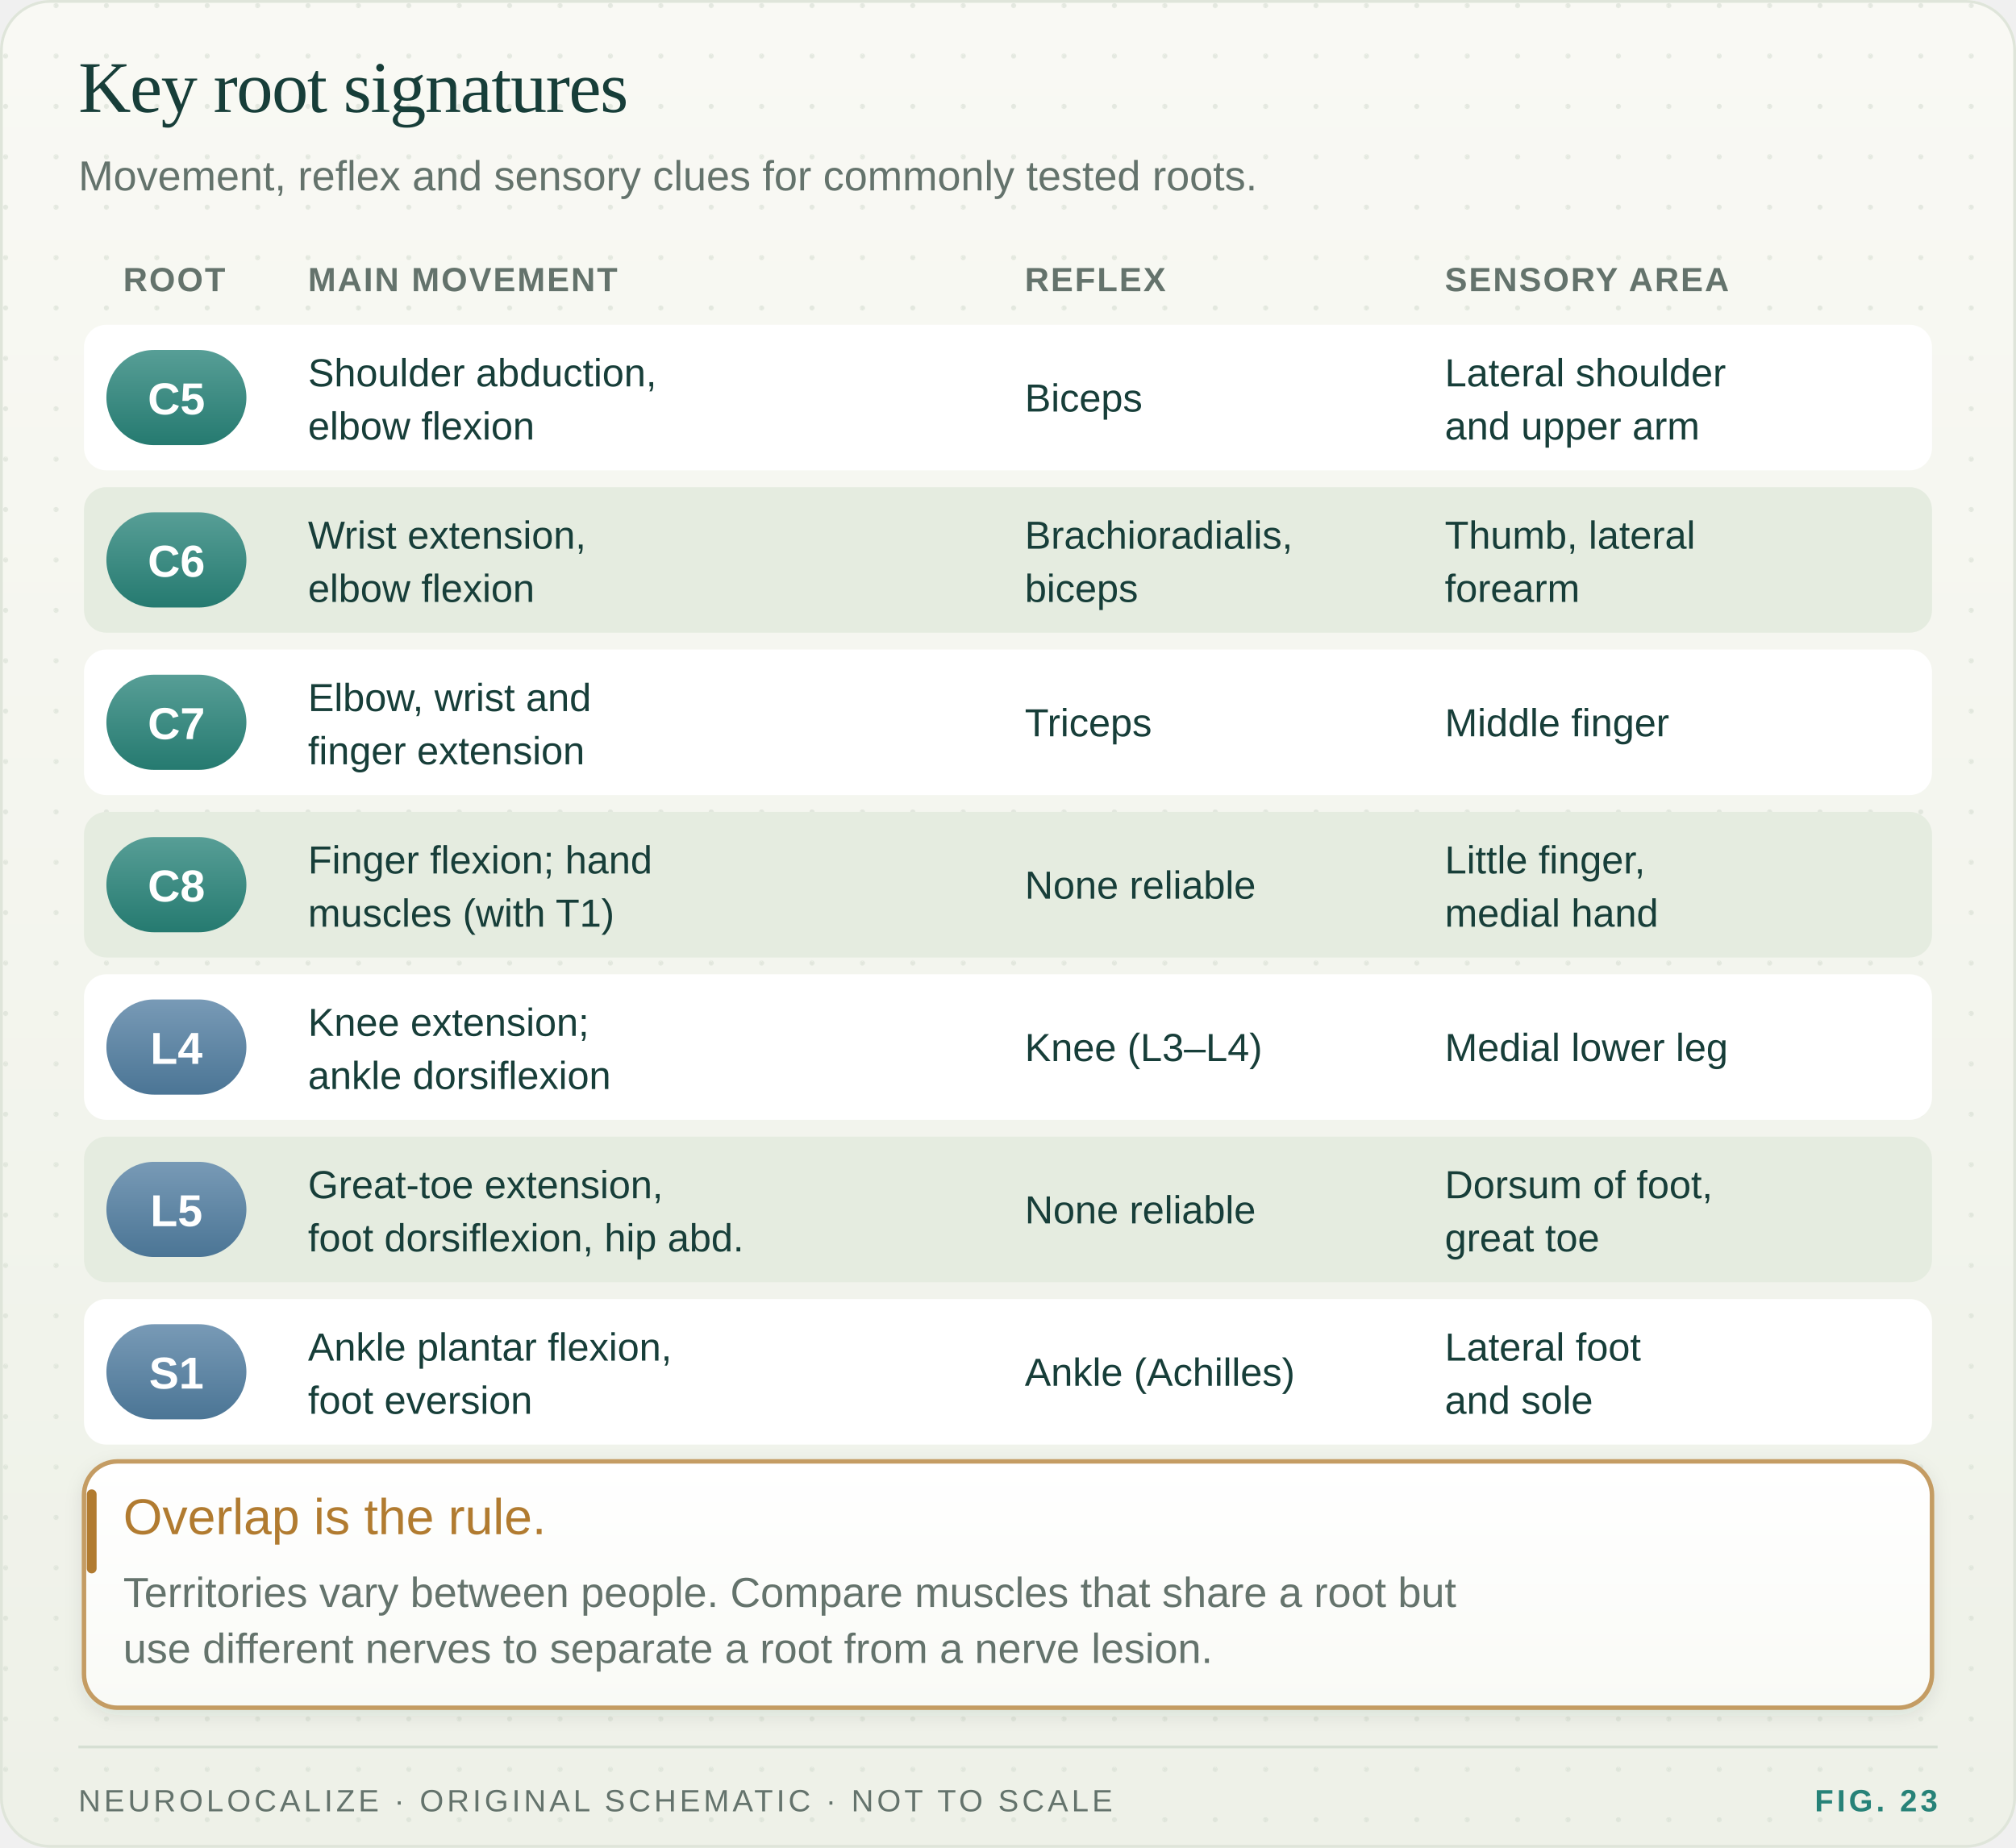
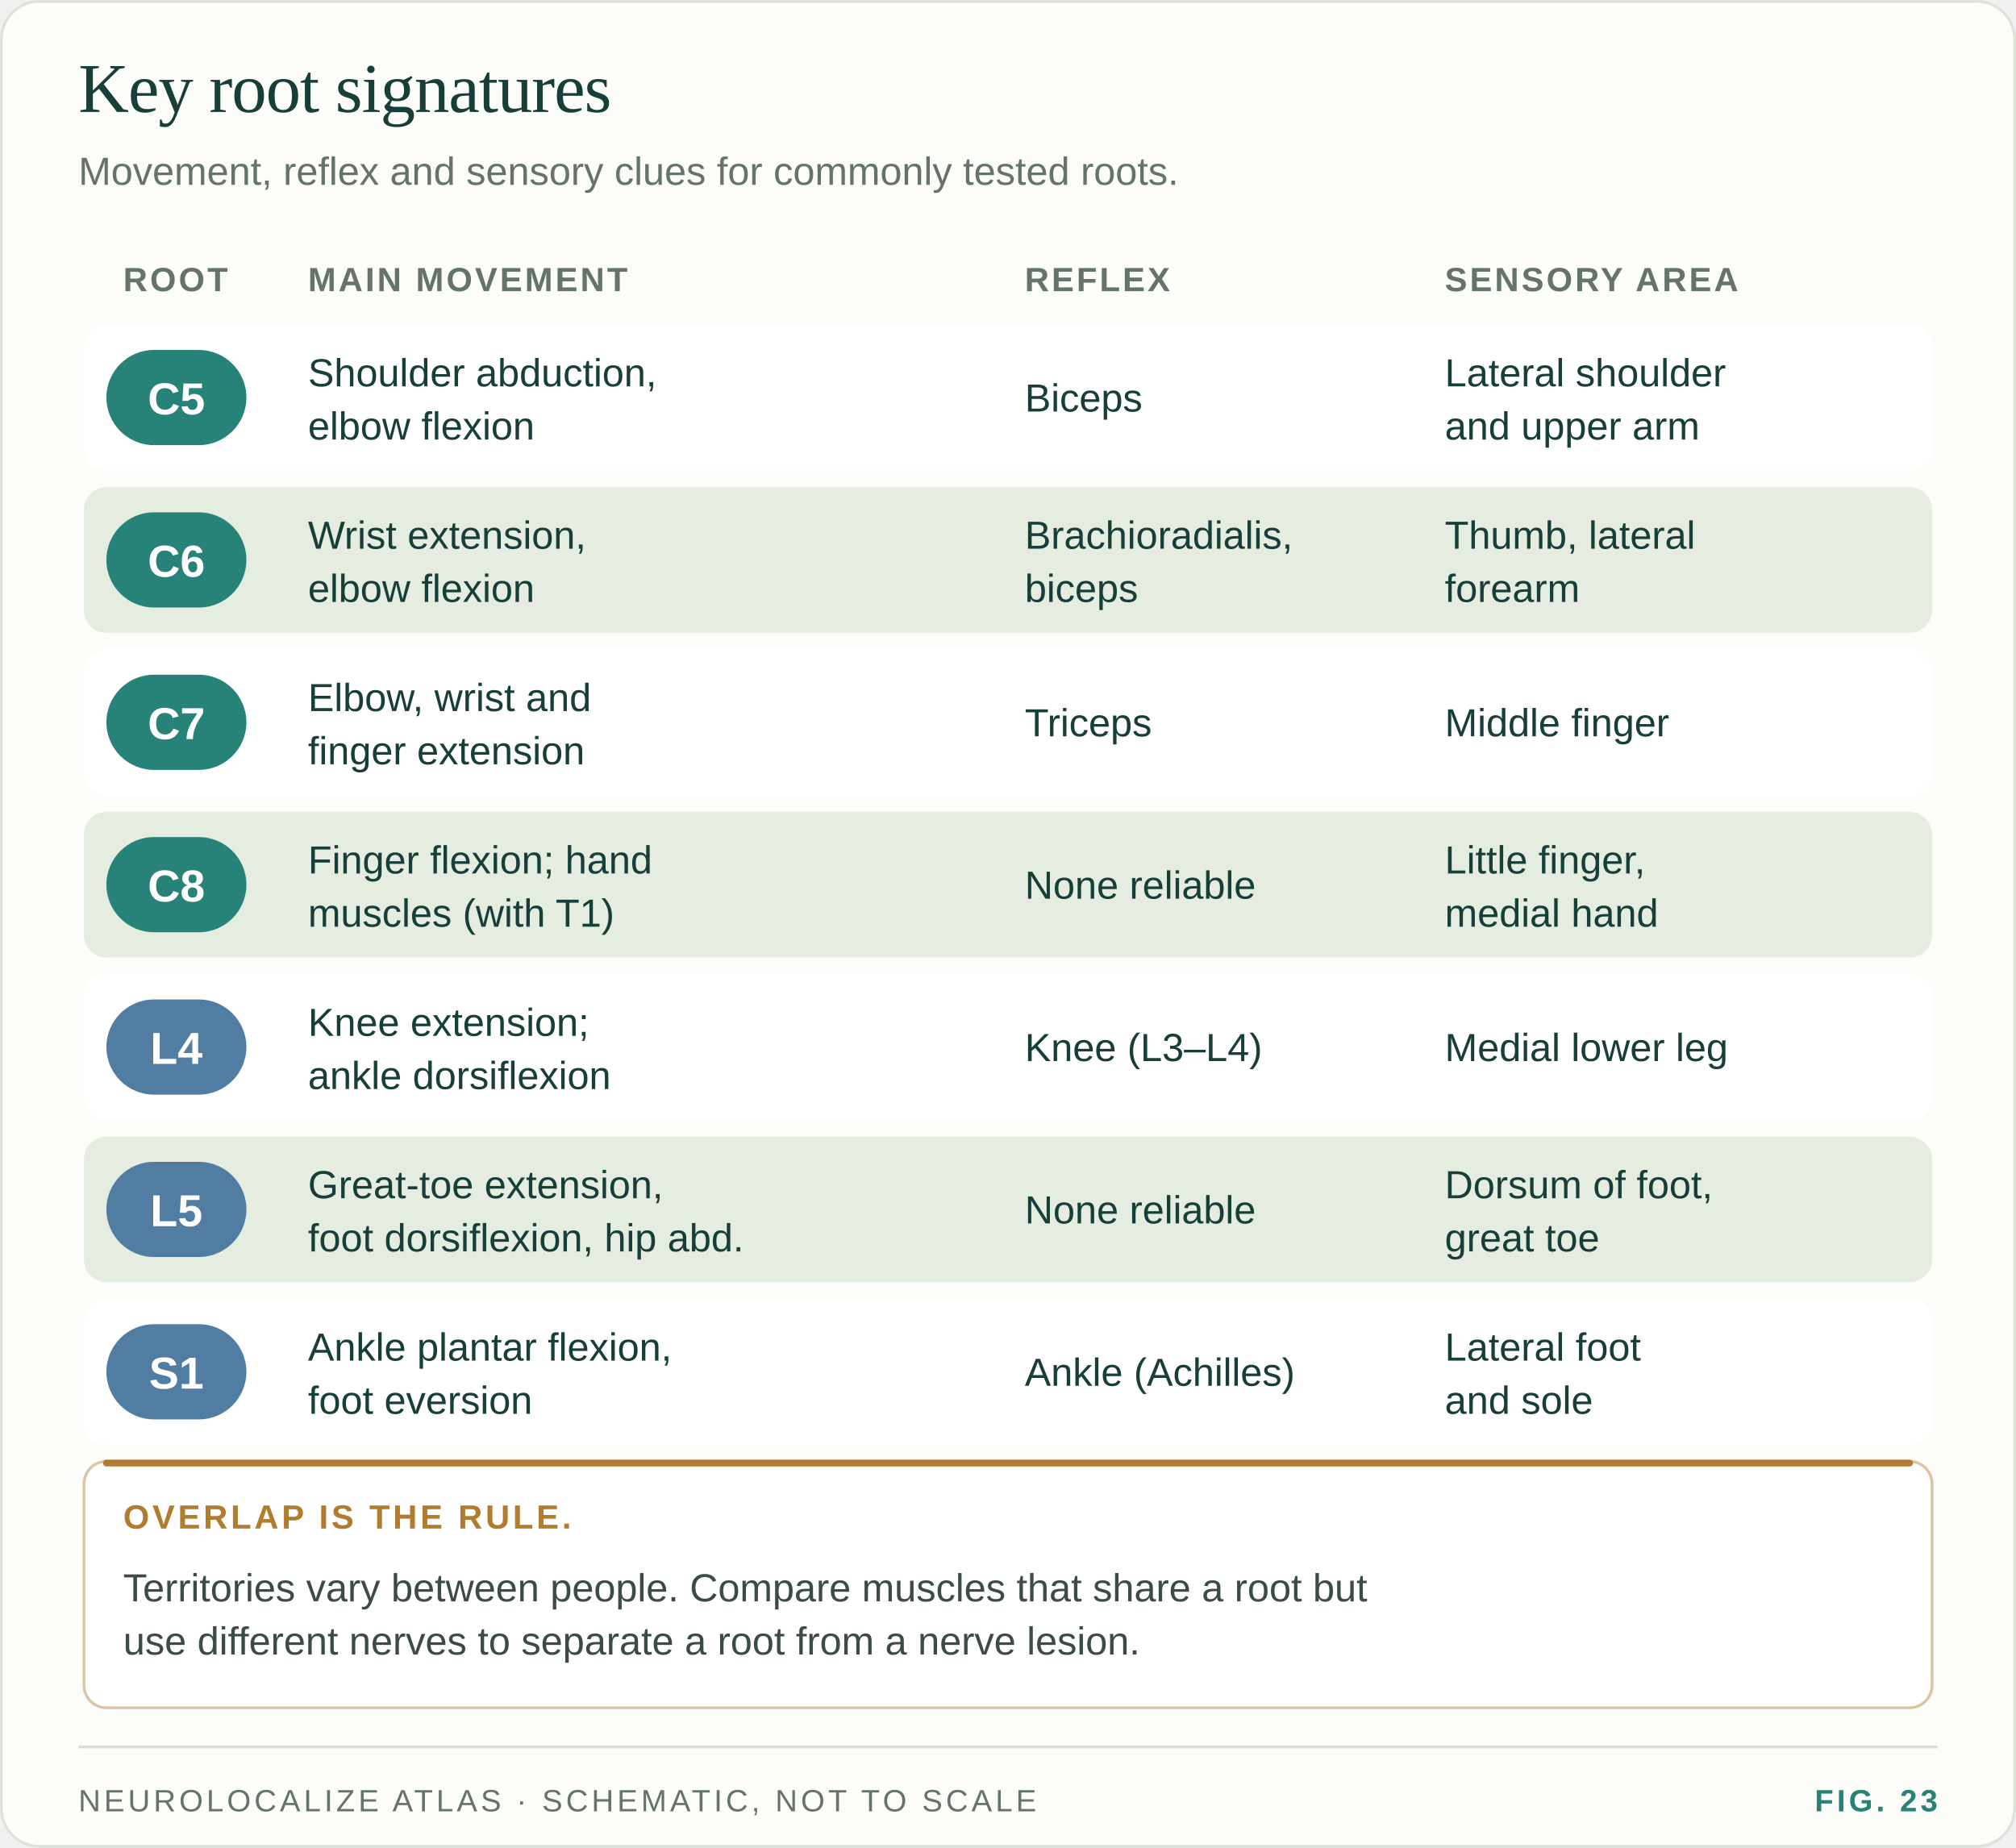
<svg xmlns="http://www.w3.org/2000/svg" width="720" height="660" viewBox="0 0 720 660" role="img">
  <defs>
    <linearGradient id="bg" x1="0" y1="0" x2="0" y2="1">
      <stop offset="0" stop-color="#f9f9f4" />
      <stop offset="1" stop-color="#eef1e8" />
    </linearGradient>
    <linearGradient id="card" x1="0" y1="0" x2="0" y2="1">
      <stop offset="0" stop-color="#ffffff" />
      <stop offset="1" stop-color="#f9faf6" />
    </linearGradient>
    <pattern id="dots" width="18" height="18" patternUnits="userSpaceOnUse">
      <circle cx="2" cy="2" r=".9" fill="#d3dbcf" />
    </pattern>
    <filter id="shadow" x="-10%" y="-10%" width="120%" height="130%">
      <feDropShadow dx="0" dy="2" stdDeviation="3" flood-color="#173e39" flood-opacity=".09" />
    </filter>
    <filter id="lift" x="-40%" y="-40%" width="180%" height="190%">
      <feDropShadow dx="0" dy="1.2" stdDeviation="1.4" flood-color="#173e39" flood-opacity=".22" />
    </filter>
-     <linearGradient id="g278278" x1="0" y1="0" x2="0" y2="1">
-       <stop offset="0" stop-color="#579e96" />
-       <stop offset="1" stop-color="#257a70" />
-     </linearGradient>
-     <linearGradient id="g527da2" x1="0" y1="0" x2="0" y2="1">
-       <stop offset="0" stop-color="#789ab6" />
-       <stop offset="1" stop-color="#4b7595" />
-     </linearGradient>
  </defs>
-   <rect width="720" height="660" rx="18" fill="url(#bg)" />
-   <rect width="720" height="660" rx="18" fill="url(#dots)" opacity=".55" />
-   <rect x=".5" y=".5" width="719" height="659" rx="17.5" fill="none" stroke="#dfe5da" />
+   <rect width="720" height="660" rx="14" fill="#fcfcf9" />
+   <rect x=".5" y=".5" width="719" height="659" rx="13.5" fill="none" stroke="#dde3d8" />
  <g font-family="Arial,Helvetica,sans-serif">
-     <text x="28" y="40" font-size="26" fill="#173e39" font-family="Georgia,'Times New Roman',serif" letter-spacing="-.4">Key root signatures</text>
-     <text x="28" y="68" font-size="15" fill="#64736c" text-anchor="start">Movement, reflex and sensory clues for commonly tested roots.</text>
-     <text x="44" y="104" font-size="12" fill="#64736c" text-anchor="start" font-weight="700" letter-spacing=".6">ROOT</text>
-     <text x="110" y="104" font-size="12" fill="#64736c" text-anchor="start" font-weight="700" letter-spacing=".6">MAIN MOVEMENT</text>
-     <text x="366" y="104" font-size="12" fill="#64736c" text-anchor="start" font-weight="700" letter-spacing=".6">REFLEX</text>
-     <text x="516" y="104" font-size="12" fill="#64736c" text-anchor="start" font-weight="700" letter-spacing=".6">SENSORY AREA</text>
+     <text x="28" y="40" font-size="25" fill="#173e39" font-family="Georgia,'Times New Roman',serif" letter-spacing="-.3">Key root signatures</text>
+     <text x="28" y="66" font-size="14" fill="#64736c" text-anchor="start">Movement, reflex and sensory clues for commonly tested roots.</text>
+     <text x="44" y="104" font-size="12" fill="#64736c" text-anchor="start" font-weight="700" letter-spacing=".9">ROOT</text>
+     <text x="110" y="104" font-size="12" fill="#64736c" text-anchor="start" font-weight="700" letter-spacing=".9">MAIN MOVEMENT</text>
+     <text x="366" y="104" font-size="12" fill="#64736c" text-anchor="start" font-weight="700" letter-spacing=".9">REFLEX</text>
+     <text x="516" y="104" font-size="12" fill="#64736c" text-anchor="start" font-weight="700" letter-spacing=".9">SENSORY AREA</text>
    <rect x="30" y="116" width="660" height="52" rx="8" fill="#ffffff" />
-     <rect x="38" y="125" width="50" height="34" rx="17" fill="url(#g278278)" />
+     <rect x="38" y="125" width="50" height="34" rx="17" fill="#278278" />
    <text x="63" y="148" font-size="16" fill="#ffffff" text-anchor="middle" font-weight="700">C5</text>
    <text x="110" y="138" font-size="14" fill="#173e39" text-anchor="start">Shoulder abduction,</text>
    <text x="110" y="157" font-size="14" fill="#173e39" text-anchor="start">elbow flexion</text>
    <text x="366" y="147" font-size="14" fill="#173e39" text-anchor="start">Biceps</text>
    <text x="516" y="138" font-size="14" fill="#173e39" text-anchor="start">Lateral shoulder</text>
    <text x="516" y="157" font-size="14" fill="#173e39" text-anchor="start">and upper arm</text>
    <rect x="30" y="174" width="660" height="52" rx="8" fill="#e5ece0" />
-     <rect x="38" y="183" width="50" height="34" rx="17" fill="url(#g278278)" />
+     <rect x="38" y="183" width="50" height="34" rx="17" fill="#278278" />
    <text x="63" y="206" font-size="16" fill="#ffffff" text-anchor="middle" font-weight="700">C6</text>
    <text x="110" y="196" font-size="14" fill="#173e39" text-anchor="start">Wrist extension,</text>
    <text x="110" y="215" font-size="14" fill="#173e39" text-anchor="start">elbow flexion</text>
    <text x="366" y="196" font-size="14" fill="#173e39" text-anchor="start">Brachioradialis,</text>
    <text x="366" y="215" font-size="14" fill="#173e39" text-anchor="start">biceps</text>
    <text x="516" y="196" font-size="14" fill="#173e39" text-anchor="start">Thumb, lateral</text>
    <text x="516" y="215" font-size="14" fill="#173e39" text-anchor="start">forearm</text>
    <rect x="30" y="232" width="660" height="52" rx="8" fill="#ffffff" />
-     <rect x="38" y="241" width="50" height="34" rx="17" fill="url(#g278278)" />
+     <rect x="38" y="241" width="50" height="34" rx="17" fill="#278278" />
    <text x="63" y="264" font-size="16" fill="#ffffff" text-anchor="middle" font-weight="700">C7</text>
    <text x="110" y="254" font-size="14" fill="#173e39" text-anchor="start">Elbow, wrist and</text>
    <text x="110" y="273" font-size="14" fill="#173e39" text-anchor="start">finger extension</text>
    <text x="366" y="263" font-size="14" fill="#173e39" text-anchor="start">Triceps</text>
    <text x="516" y="263" font-size="14" fill="#173e39" text-anchor="start">Middle finger</text>
    <rect x="30" y="290" width="660" height="52" rx="8" fill="#e5ece0" />
-     <rect x="38" y="299" width="50" height="34" rx="17" fill="url(#g278278)" />
+     <rect x="38" y="299" width="50" height="34" rx="17" fill="#278278" />
    <text x="63" y="322" font-size="16" fill="#ffffff" text-anchor="middle" font-weight="700">C8</text>
    <text x="110" y="312" font-size="14" fill="#173e39" text-anchor="start">Finger flexion; hand</text>
    <text x="110" y="331" font-size="14" fill="#173e39" text-anchor="start">muscles (with T1)</text>
    <text x="366" y="321" font-size="14" fill="#173e39" text-anchor="start">None reliable</text>
    <text x="516" y="312" font-size="14" fill="#173e39" text-anchor="start">Little finger,</text>
    <text x="516" y="331" font-size="14" fill="#173e39" text-anchor="start">medial hand</text>
    <rect x="30" y="348" width="660" height="52" rx="8" fill="#ffffff" />
-     <rect x="38" y="357" width="50" height="34" rx="17" fill="url(#g527da2)" />
+     <rect x="38" y="357" width="50" height="34" rx="17" fill="#527da2" />
    <text x="63" y="380" font-size="16" fill="#ffffff" text-anchor="middle" font-weight="700">L4</text>
    <text x="110" y="370" font-size="14" fill="#173e39" text-anchor="start">Knee extension;</text>
    <text x="110" y="389" font-size="14" fill="#173e39" text-anchor="start">ankle dorsiflexion</text>
    <text x="366" y="379" font-size="14" fill="#173e39" text-anchor="start">Knee (L3–L4)</text>
    <text x="516" y="379" font-size="14" fill="#173e39" text-anchor="start">Medial lower leg</text>
    <rect x="30" y="406" width="660" height="52" rx="8" fill="#e5ece0" />
-     <rect x="38" y="415" width="50" height="34" rx="17" fill="url(#g527da2)" />
+     <rect x="38" y="415" width="50" height="34" rx="17" fill="#527da2" />
    <text x="63" y="438" font-size="16" fill="#ffffff" text-anchor="middle" font-weight="700">L5</text>
    <text x="110" y="428" font-size="14" fill="#173e39" text-anchor="start">Great-toe extension,</text>
    <text x="110" y="447" font-size="14" fill="#173e39" text-anchor="start">foot dorsiflexion, hip abd.</text>
    <text x="366" y="437" font-size="14" fill="#173e39" text-anchor="start">None reliable</text>
    <text x="516" y="428" font-size="14" fill="#173e39" text-anchor="start">Dorsum of foot,</text>
    <text x="516" y="447" font-size="14" fill="#173e39" text-anchor="start">great toe</text>
    <rect x="30" y="464" width="660" height="52" rx="8" fill="#ffffff" />
-     <rect x="38" y="473" width="50" height="34" rx="17" fill="url(#g527da2)" />
+     <rect x="38" y="473" width="50" height="34" rx="17" fill="#527da2" />
    <text x="63" y="496" font-size="16" fill="#ffffff" text-anchor="middle" font-weight="700">S1</text>
    <text x="110" y="486" font-size="14" fill="#173e39" text-anchor="start">Ankle plantar flexion,</text>
    <text x="110" y="505" font-size="14" fill="#173e39" text-anchor="start">foot eversion</text>
    <text x="366" y="495" font-size="14" fill="#173e39" text-anchor="start">Ankle (Achilles)</text>
    <text x="516" y="486" font-size="14" fill="#173e39" text-anchor="start">Lateral foot</text>
    <text x="516" y="505" font-size="14" fill="#173e39" text-anchor="start">and sole</text>
-     <rect x="30" y="522" width="660" height="88" rx="12" fill="url(#card)" stroke="#c49c64" stroke-width="1.6" filter="url(#shadow)" />
-     <rect x="31" y="532" width="3.5" height="30" rx="1.75" fill="#b17b30" />
-     <text x="44" y="548" font-size="18" fill="#b17b30" text-anchor="start">Overlap is the rule.</text>
-     <text x="44" y="574" font-size="15" fill="#64736c" text-anchor="start">Territories vary between people. Compare muscles that share a root but</text>
-     <text x="44" y="594" font-size="15" fill="#64736c" text-anchor="start">use different nerves to separate a root from a nerve lesion.</text>
+     <rect x="30" y="522" width="660" height="88" rx="8" fill="#ffffff" stroke="#dcc4a2" stroke-width="1" />
+     <path d="M38 522.6L682 522.6" stroke="#b17b30" stroke-width="2.4" stroke-linecap="round" />
+     <text x="44" y="546" font-size="12" fill="#b17b30" font-weight="700" letter-spacing="1.1">OVERLAP IS THE RULE.</text>
+     <text x="44" y="572" font-size="14" fill="#3b4c46" text-anchor="start">Territories vary between people. Compare muscles that share a root but</text>
+     <text x="44" y="591" font-size="14" fill="#3b4c46" text-anchor="start">use different nerves to separate a root from a nerve lesion.</text>
    <path d="M28 624L692 624" fill="none" stroke="#d6dfd3" stroke-width="1" />
-     <text x="28" y="647" font-size="11" fill="#64736c" letter-spacing="1.2">NEUROLOCALIZE  ·  ORIGINAL SCHEMATIC  ·  NOT TO SCALE</text>
+     <text x="28" y="647" font-size="11" fill="#64736c" letter-spacing="1.2">NEUROLOCALIZE ATLAS  ·  SCHEMATIC, NOT TO SCALE</text>
    <text x="692" y="647" font-size="11" fill="#278278" text-anchor="end" letter-spacing="1.2" font-weight="700">FIG. 23</text>
  </g>
</svg>
